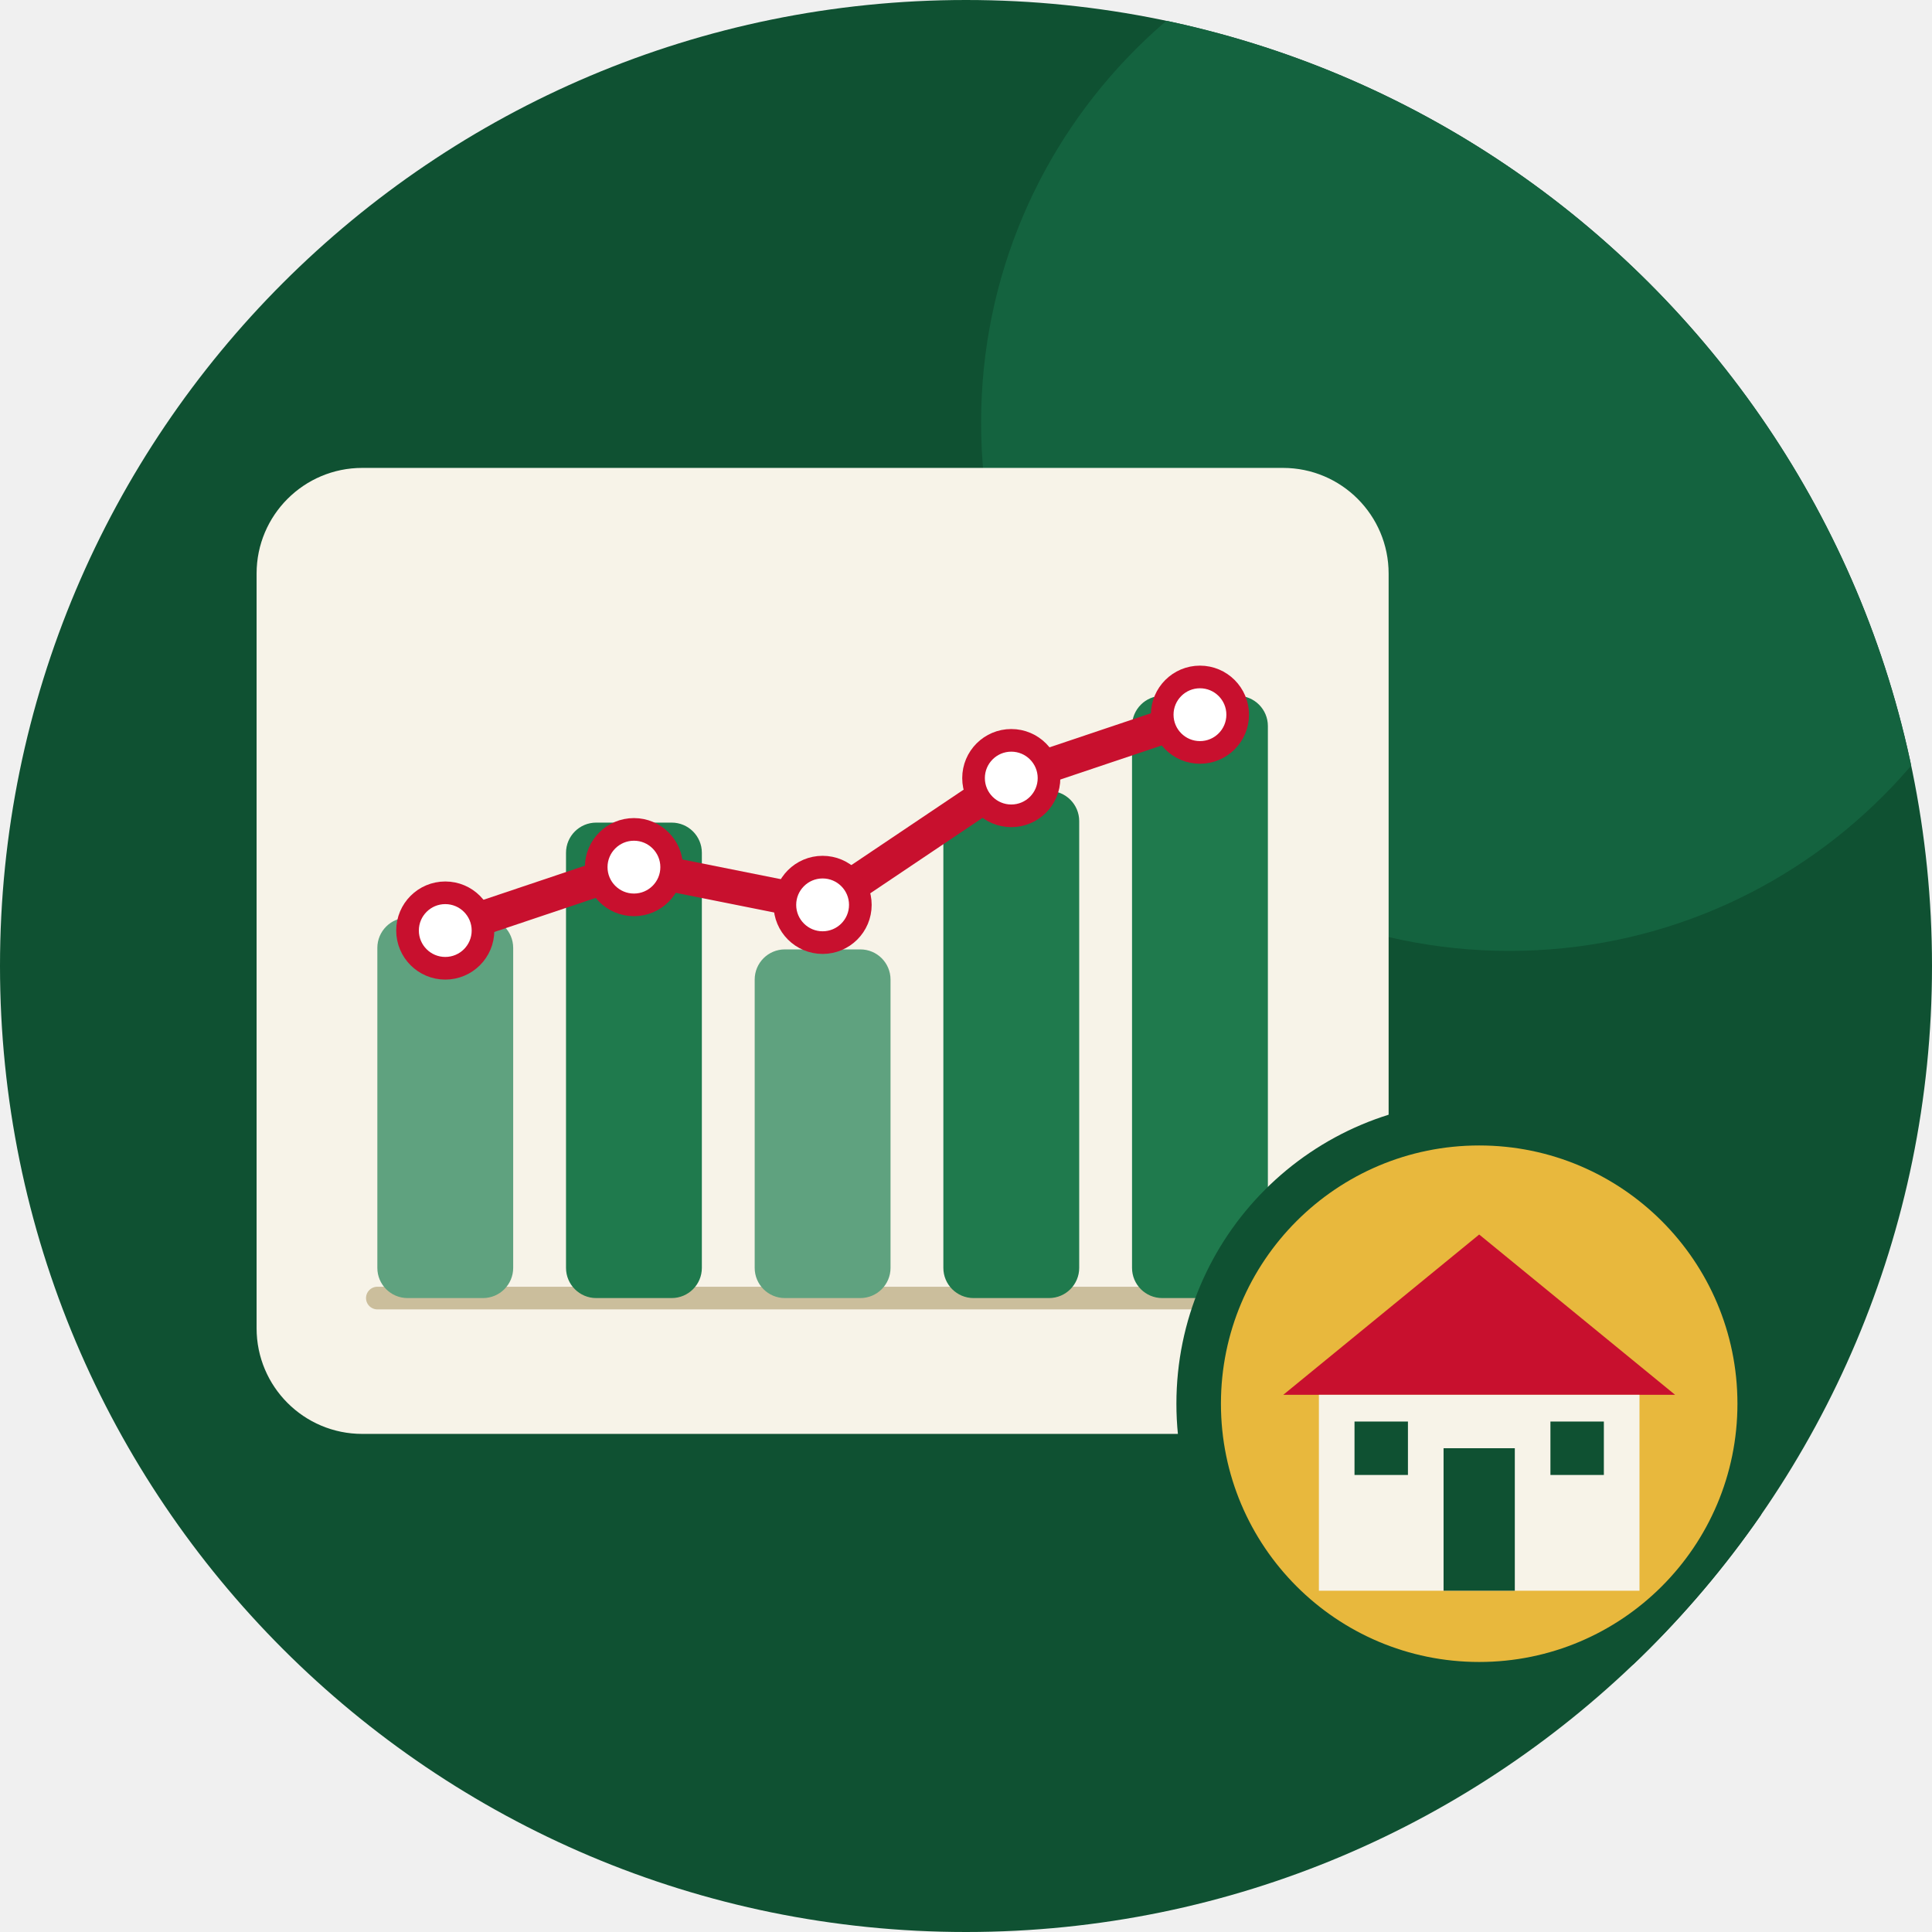
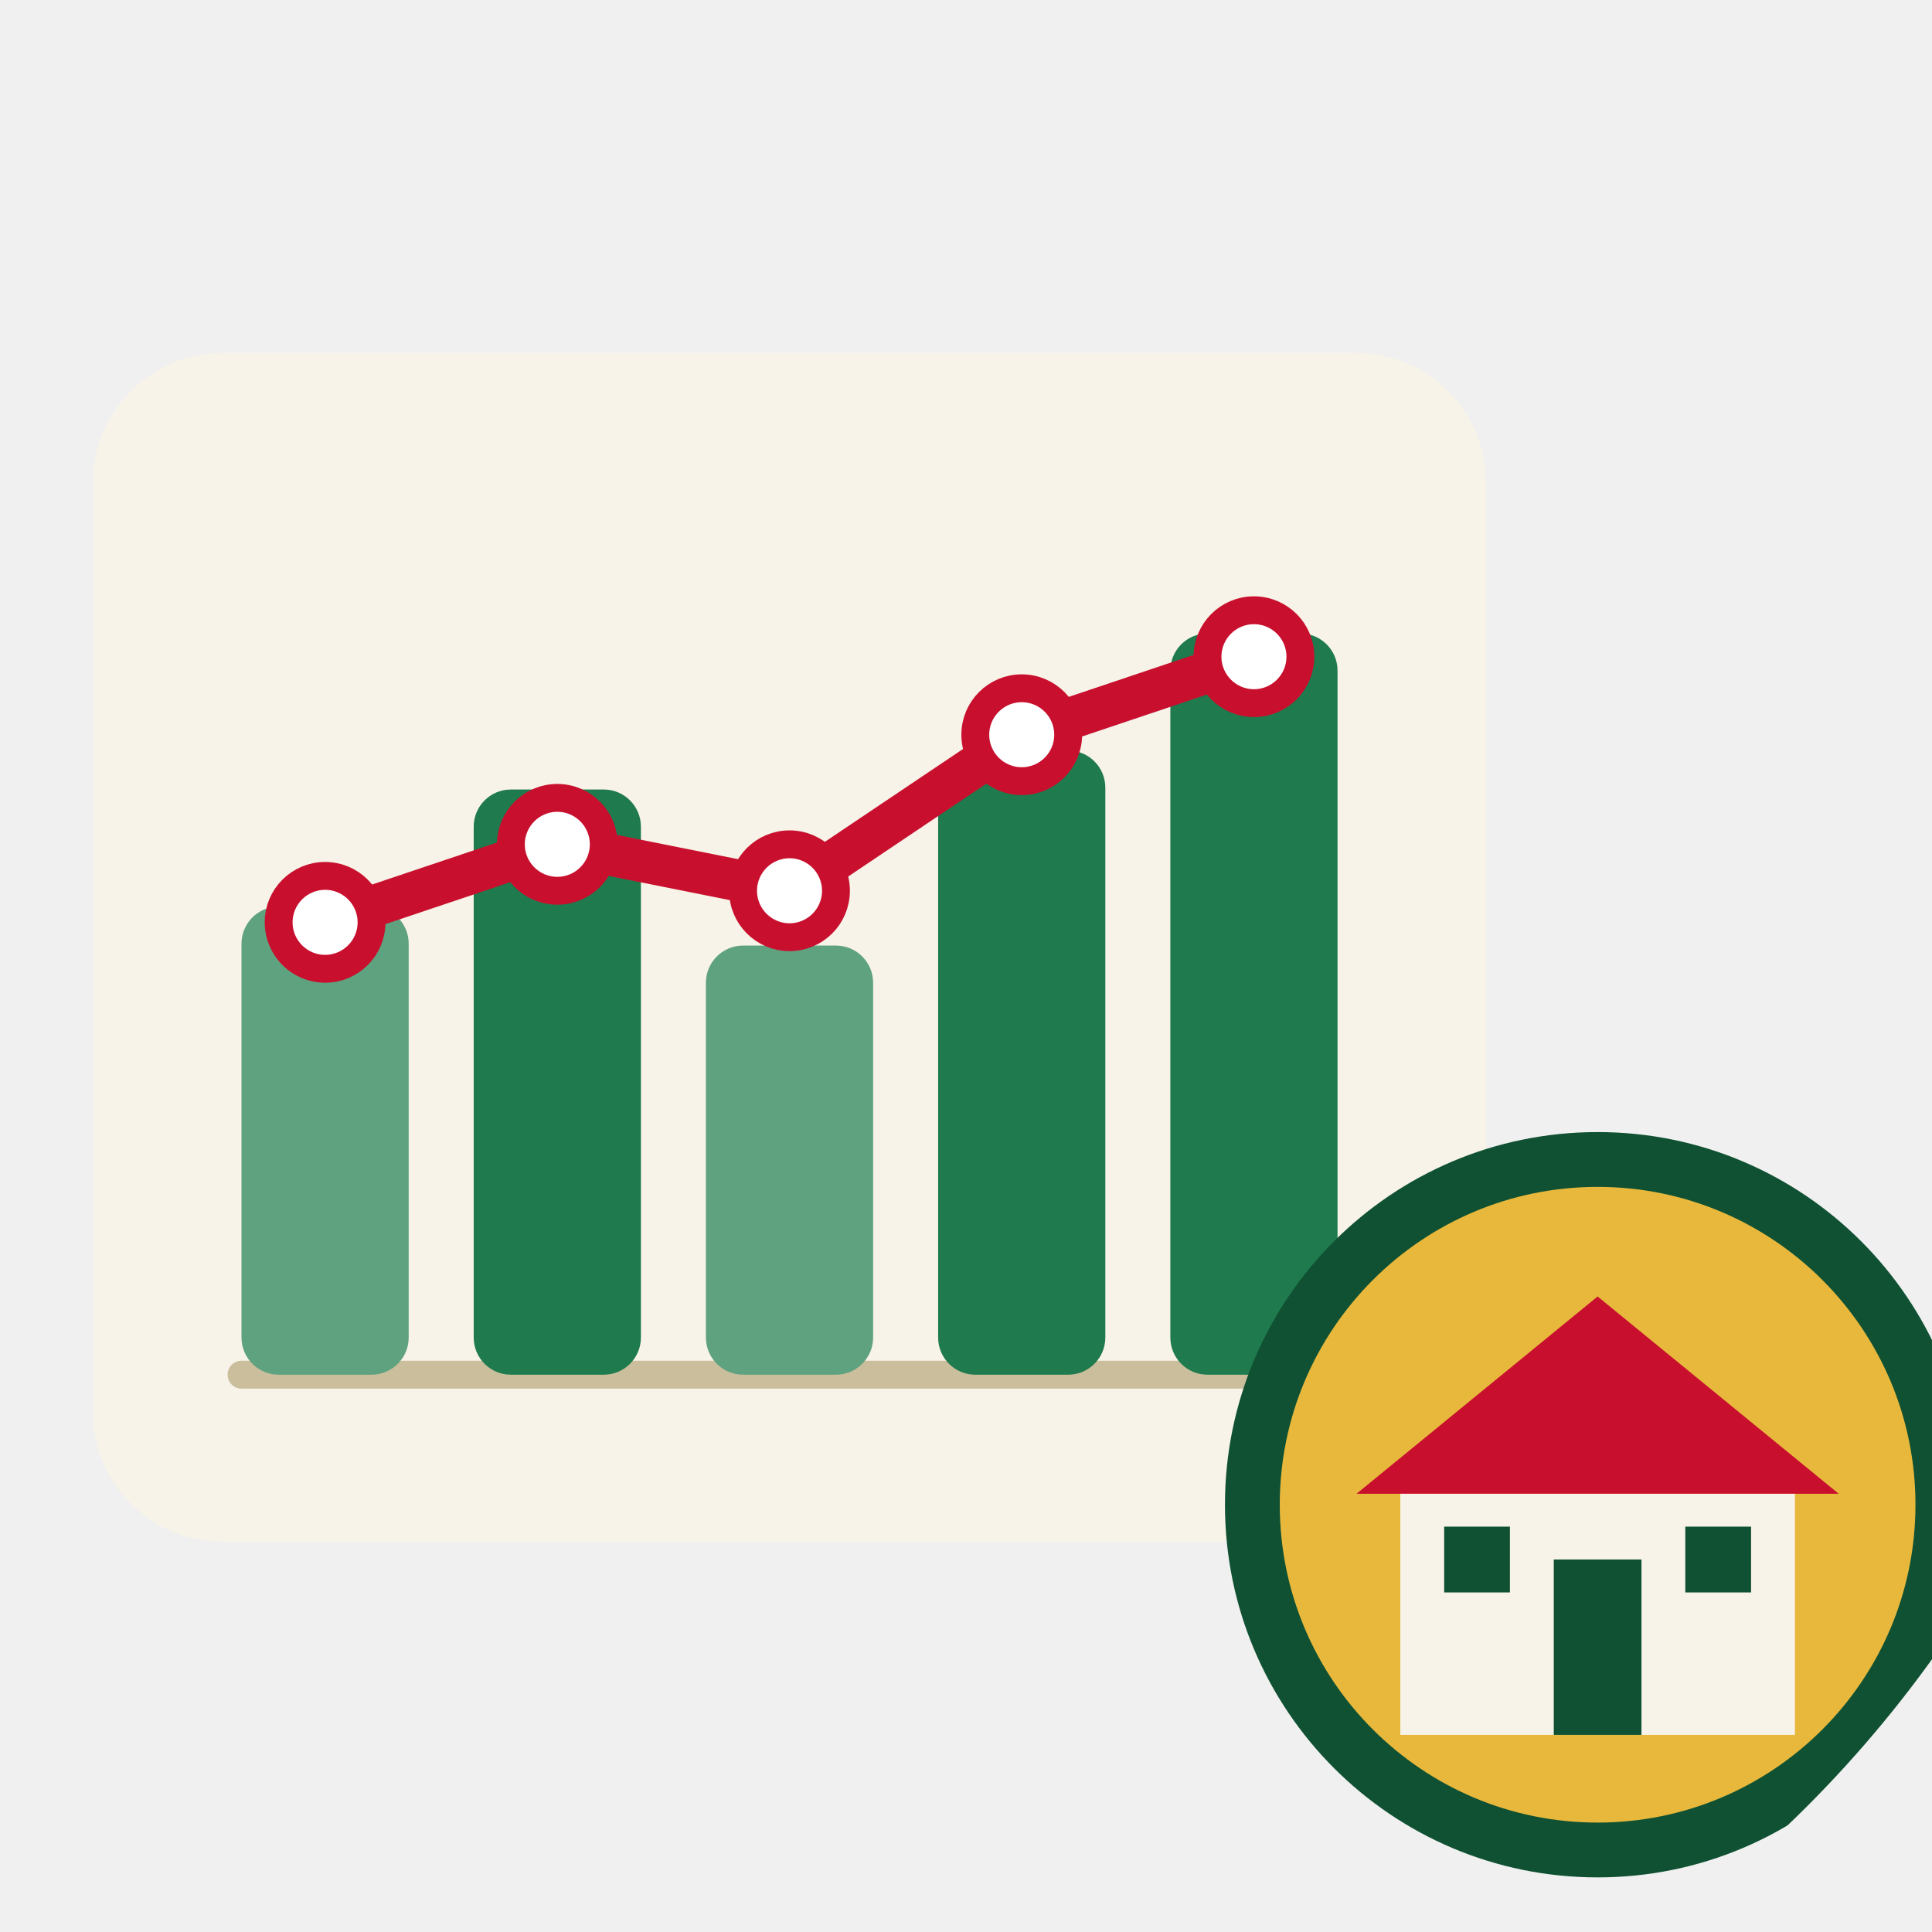
- <svg xmlns="http://www.w3.org/2000/svg" viewBox="0 0 256 256">
+ <svg xmlns="http://www.w3.org/2000/svg" viewBox="24 24 208 208">
  <defs>
    <clipPath id="c">
      <circle cx="128" cy="128" r="128" />
    </clipPath>
  </defs>
  <g clip-path="url(#c)">
-     <rect width="256" height="256" fill="#0F5132" />
-     <circle cx="200" cy="56" r="70" fill="#14633F" />
    <rect x="34" y="62" width="150" height="128" rx="14" fill="#F7F3E8" />
    <path d="M50 172 H168" stroke="#CBBE9C" stroke-width="3" stroke-linecap="round" />
    <rect x="50.0" y="121.6" width="18" height="50.4" rx="4" fill="#5FA27F" />
    <rect x="75.0" y="109.0" width="18" height="63.0" rx="4" fill="#1F7A4D" />
    <rect x="100.0" y="125.8" width="18" height="46.2" rx="4" fill="#5FA27F" />
    <rect x="125.0" y="104.8" width="18" height="67.2" rx="4" fill="#1F7A4D" />
    <rect x="150.0" y="92.2" width="18" height="79.8" rx="4" fill="#1F7A4D" />
    <path d="M59.0 123.3 L84.0 114.9 L109.0 119.9 L134.0 103.1 L159.0 94.7" fill="none" stroke="#C8102E" stroke-width="4.5" stroke-linecap="round" stroke-linejoin="round" />
    <circle cx="59.0" cy="123.3" r="5" fill="#FFFFFF" stroke="#C8102E" stroke-width="3" />
    <circle cx="84.0" cy="114.9" r="5" fill="#FFFFFF" stroke="#C8102E" stroke-width="3" />
    <circle cx="109.0" cy="119.9" r="5" fill="#FFFFFF" stroke="#C8102E" stroke-width="3" />
    <circle cx="134.0" cy="103.1" r="5" fill="#FFFFFF" stroke="#C8102E" stroke-width="3" />
    <circle cx="159.0" cy="94.7" r="5" fill="#FFFFFF" stroke="#C8102E" stroke-width="3" />
    <g transform="translate(196 186) scale(1.18) translate(-190 -79)">
      <circle cx="190" cy="79" r="34" fill="#0F5132" />
      <circle cx="190" cy="79" r="29" fill="#E8B83D" />
      <path d="M168 78 L190 60 L212 78 Z" fill="#C8102E" />
      <rect x="172" y="78" width="36" height="22" fill="#F7F3E8" />
      <rect x="186" y="84" width="8" height="16" fill="#0F5132" />
      <rect x="176" y="81" width="6" height="6" fill="#0F5132" />
      <rect x="198" y="81" width="6" height="6" fill="#0F5132" />
    </g>
  </g>
</svg>
